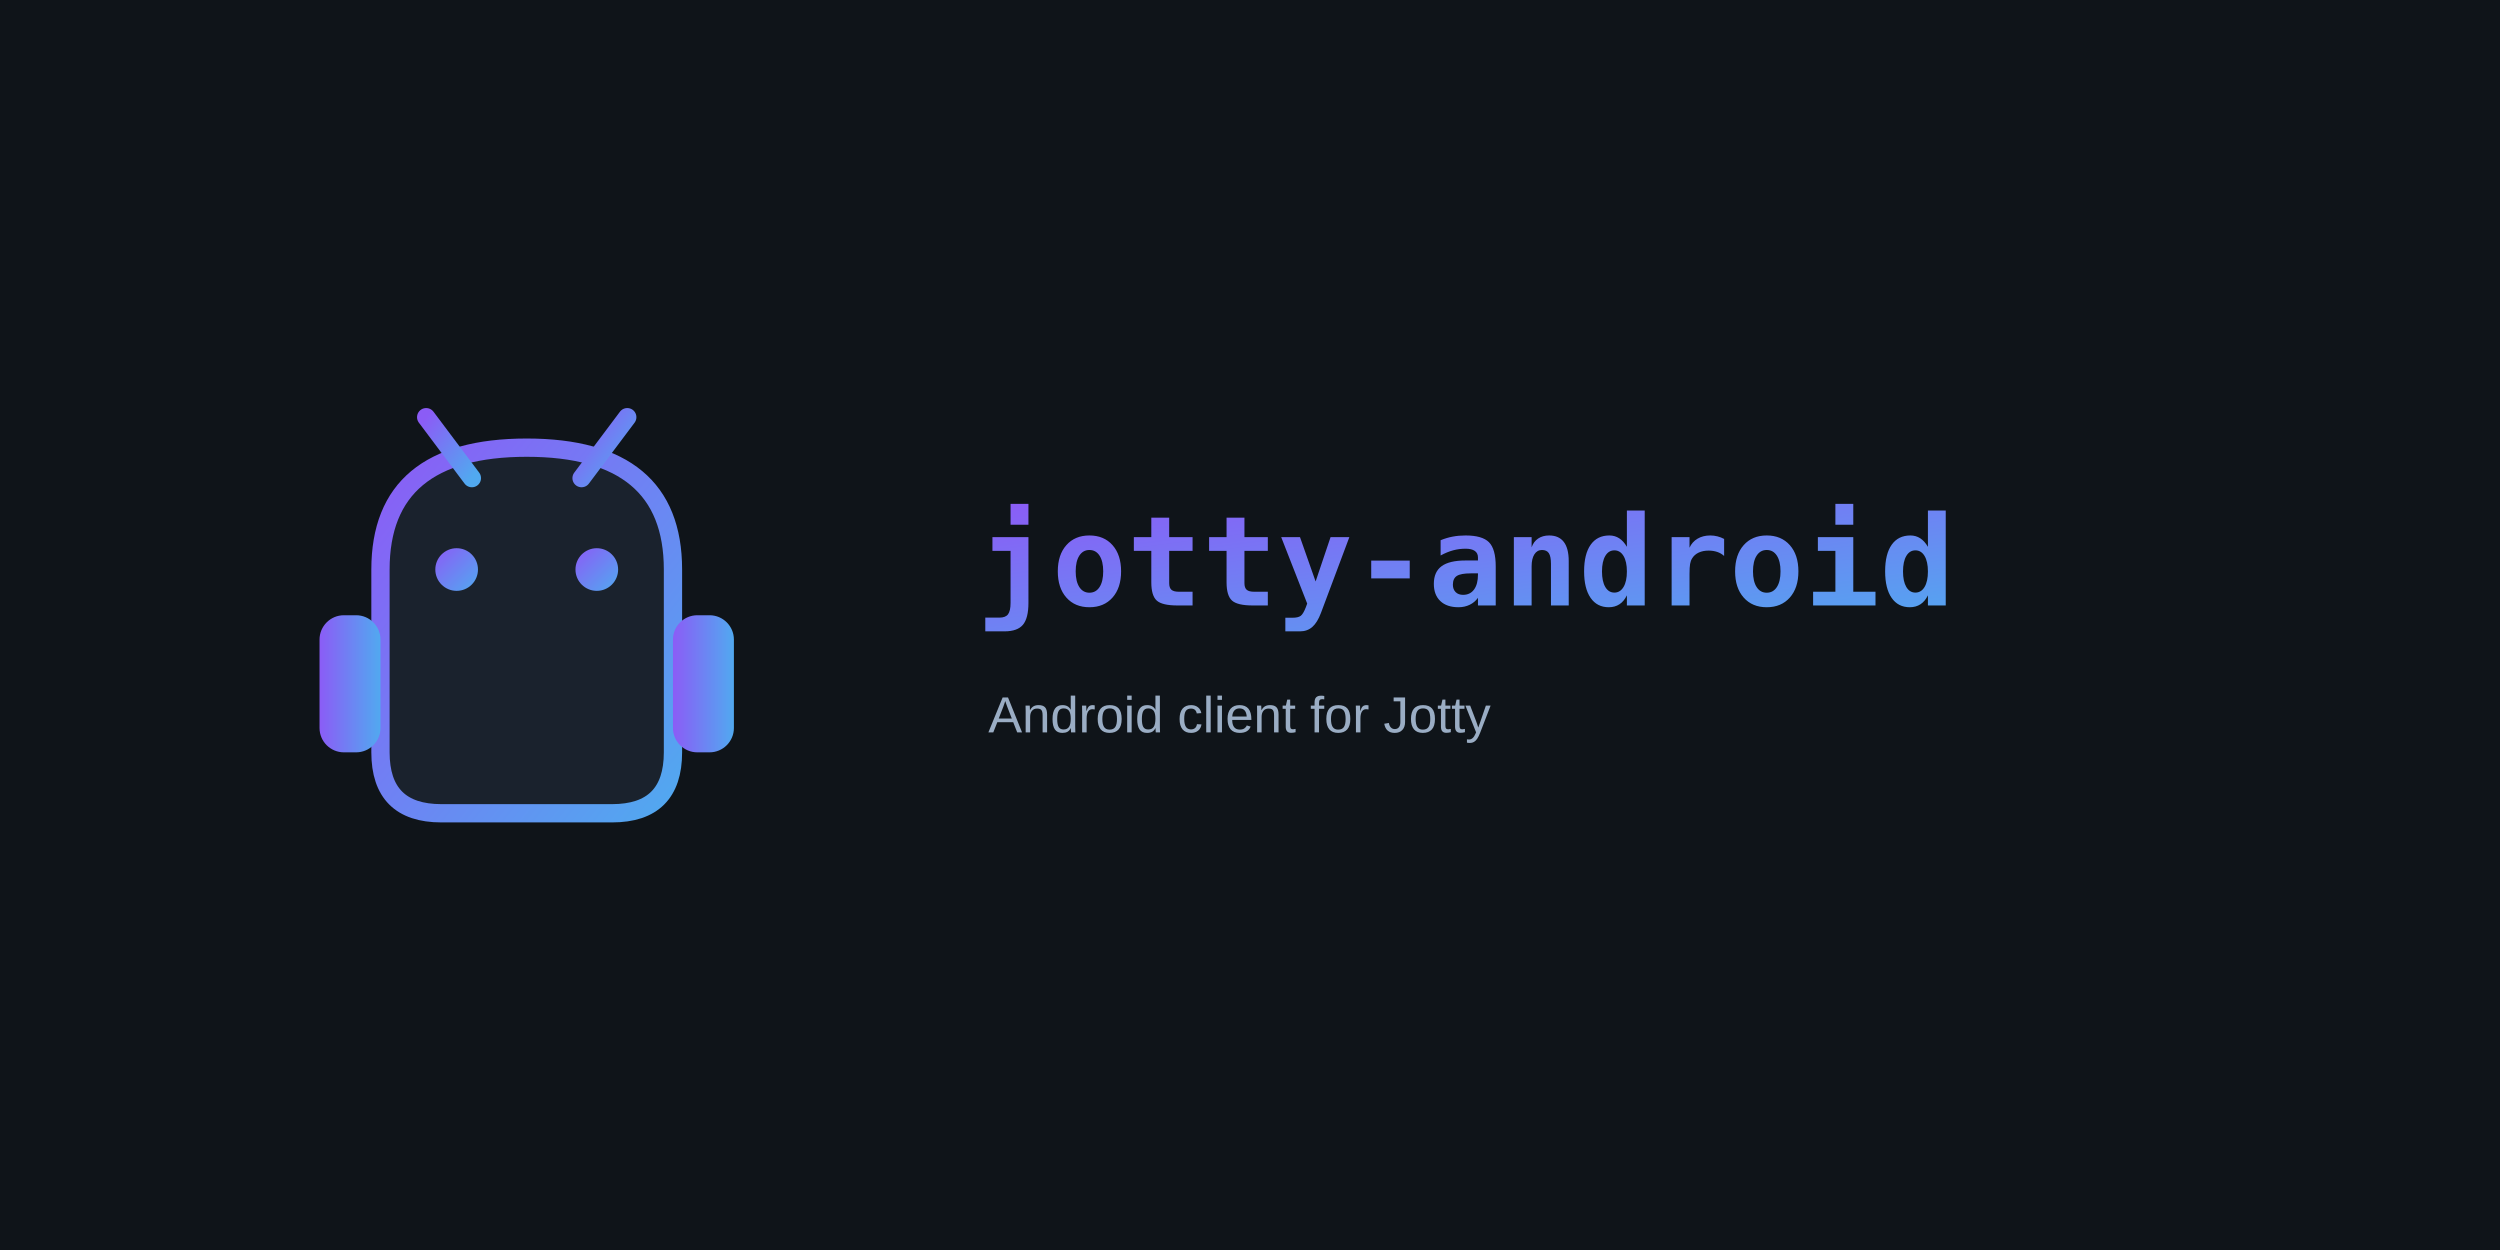
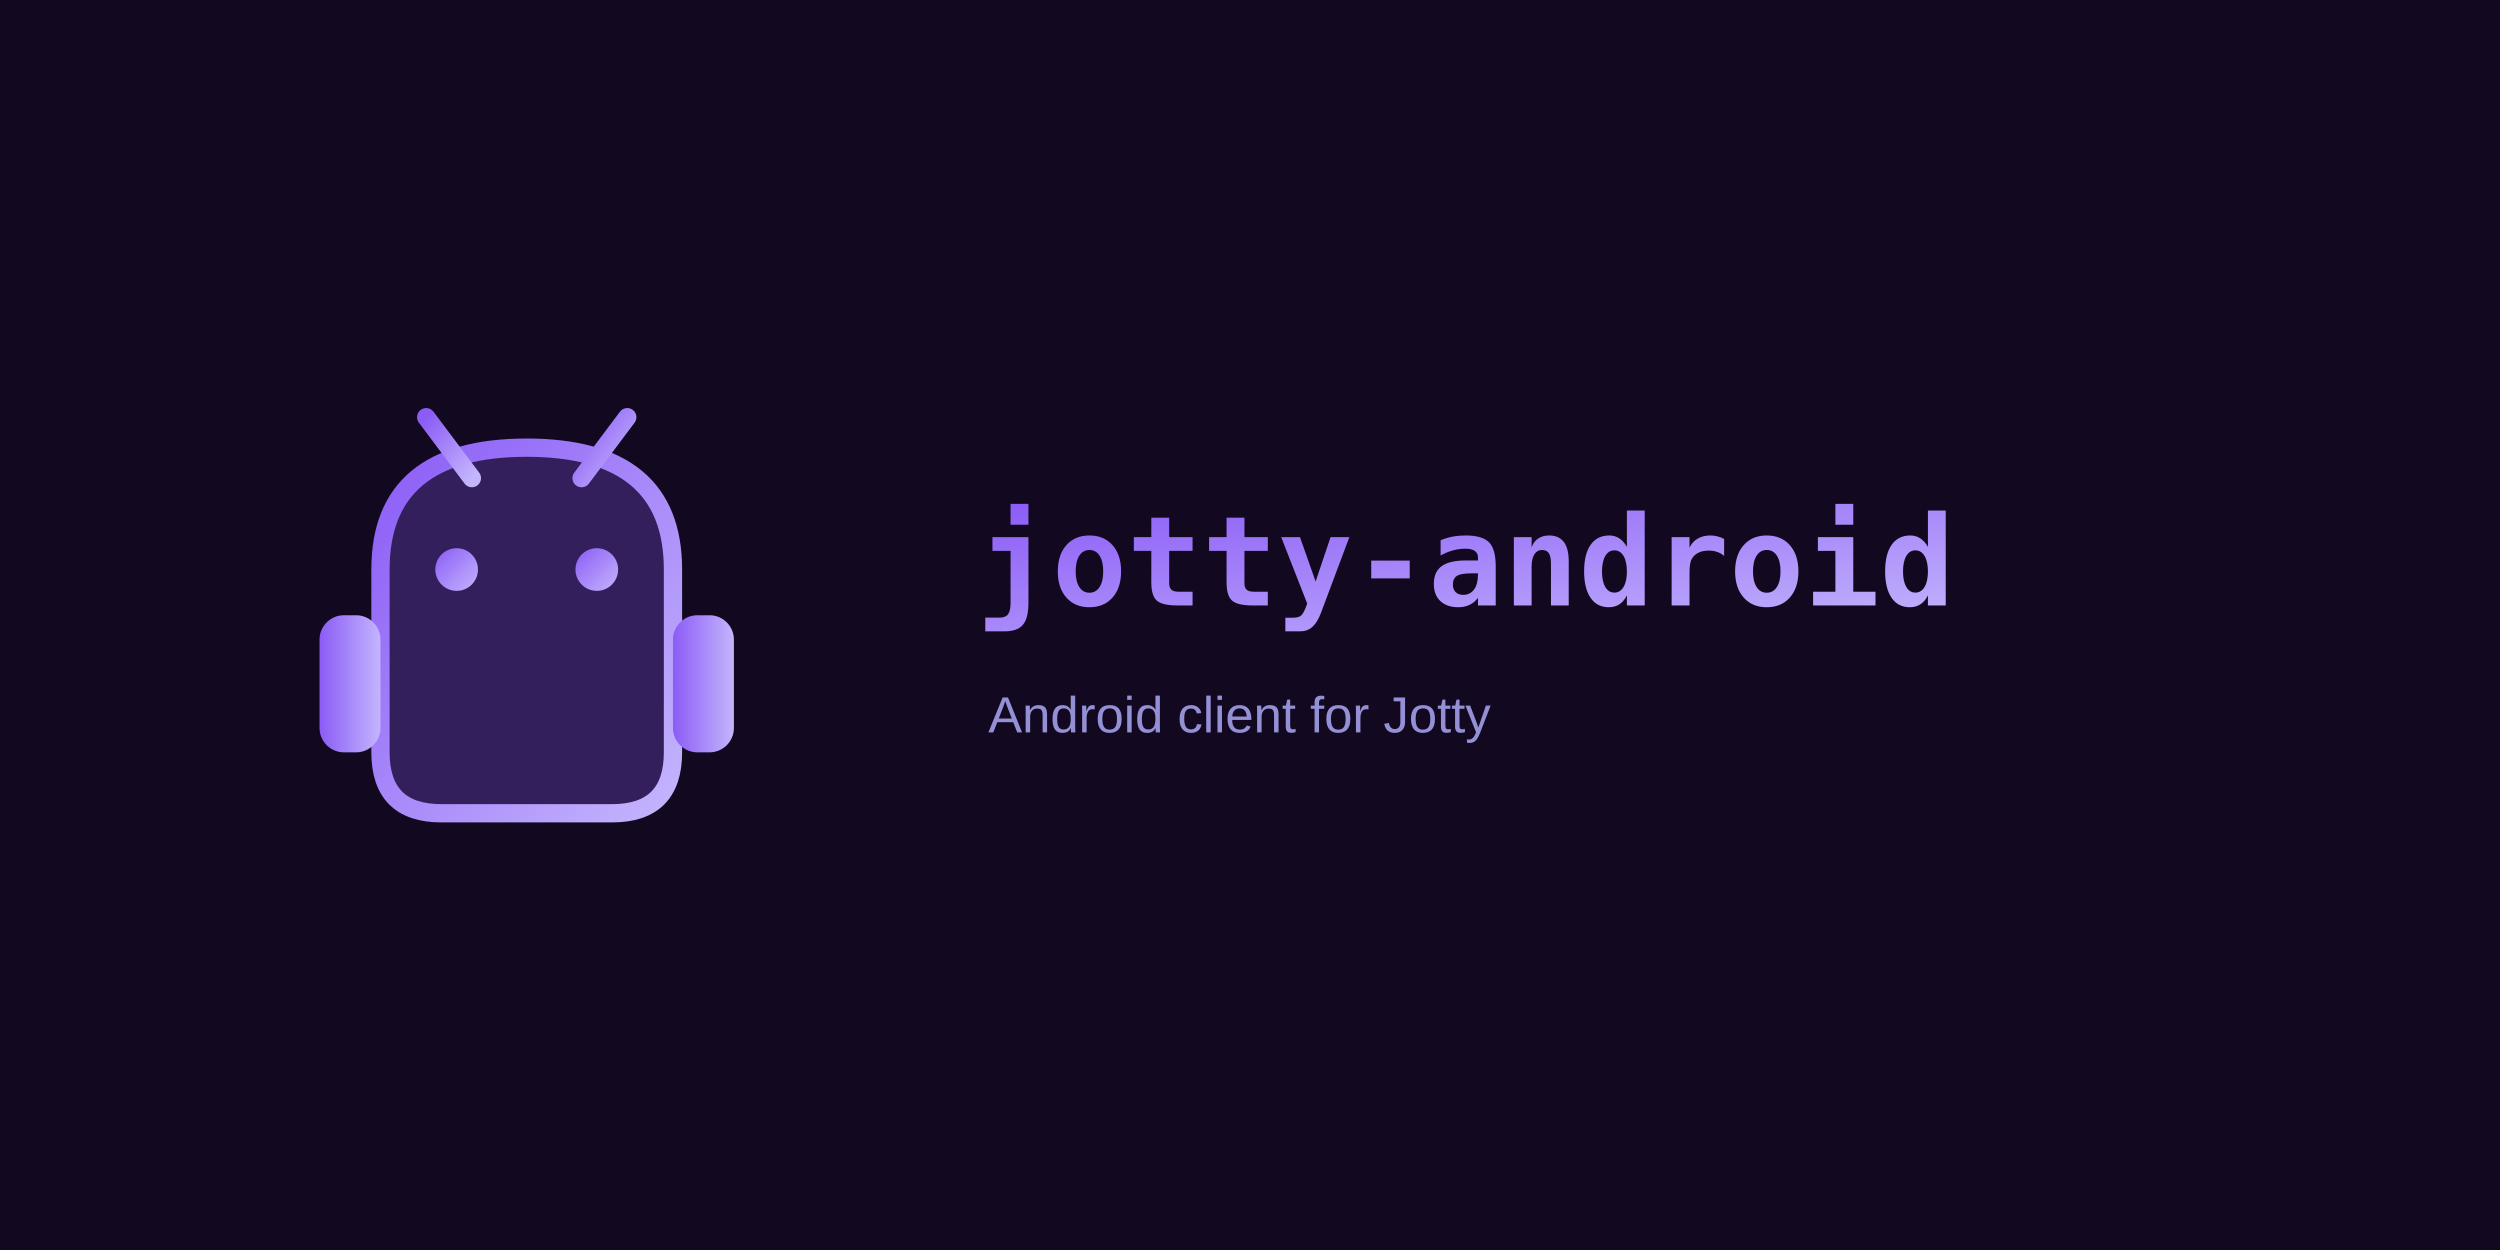
<svg xmlns="http://www.w3.org/2000/svg" viewBox="0 0 1280 640" width="1280" height="640" role="img" aria-label="jotty-android">
  <defs>
    <linearGradient id="ac" x1="0" y1="0" x2="1" y2="1">
      <stop offset="0" stop-color="#8b5cf6" />
-       <stop offset="1" stop-color="#51a9f0" />
+       <stop offset="1" stop-color="#c4b5fd" />
    </linearGradient>
    <linearGradient id="gWarm" x1="0%" y1="0%" x2="100%" y2="0%">
      <stop offset="0%" stop-color="#8b5cf6" />
-       <stop offset="100%" stop-color="#51a9f0" />
+       <stop offset="100%" stop-color="#c4b5fd" />
    </linearGradient>
    <linearGradient id="canvasGrad" x1="0%" y1="0%" x2="100%" y2="100%">
-       <stop offset="0%" stop-color="#0a0e14" />
-       <stop offset="45%" stop-color="#151c28" />
-       <stop offset="100%" stop-color="#0c1820" />
-     </linearGradient>
-     <linearGradient id="bg" x1="0" y1="0" x2="1" y2="1">
-       <stop offset="0" stop-color="#1e1b4b" />
-       <stop offset="0.55" stop-color="#0f3a4a" />
-       <stop offset="1" stop-color="#0f766e" />
+       <stop offset="0%" stop-color="#120e1f" />
+       <stop offset="45%" stop-color="#2c1a4e" />
+       <stop offset="100%" stop-color="#12081f" />
    </linearGradient>
    <radialGradient id="glowA" cx="18%" cy="22%" r="55%">
-       <stop offset="0%" stop-color="#8b5cf6" stop-opacity="0.22" />
+       <stop offset="0%" stop-color="#8b5cf6" stop-opacity="0.28" />
      <stop offset="100%" stop-color="#8b5cf6" stop-opacity="0" />
    </radialGradient>
    <radialGradient id="glowB" cx="88%" cy="78%" r="50%">
-       <stop offset="0%" stop-color="#51a9f0" stop-opacity="0.20" />
-       <stop offset="100%" stop-color="#51a9f0" stop-opacity="0" />
+       <stop offset="0%" stop-color="#c4b5fd" stop-opacity="0.24" />
+       <stop offset="100%" stop-color="#c4b5fd" stop-opacity="0" />
    </radialGradient>
  </defs>
-   <rect width="1280" height="640" fill="#0f1419" />
+   <rect width="1280" height="640" fill="#12081f" />
  <g transform="translate(70 120) scale(0.78)">
-     <path d="M160 220 Q160 140 256 140 Q352 140 352 220 L352 340 Q352 380 312 380 L200 380 Q160 380 160 340 Z" fill="#1a222d" stroke="url(#ac)" stroke-width="12" />
+     <path d="M160 220 Q160 140 256 140 Q352 140 352 220 L352 340 Q352 380 312 380 L200 380 Q160 380 160 340 Z" fill="#331f5b" stroke="url(#ac)" stroke-width="12" />
    <circle cx="210" cy="220" r="14" fill="url(#ac)" />
    <circle cx="302" cy="220" r="14" fill="url(#ac)" />
    <line x1="190" y1="120" x2="220" y2="160" stroke="url(#ac)" stroke-width="12" stroke-linecap="round" />
    <line x1="322" y1="120" x2="292" y2="160" stroke="url(#ac)" stroke-width="12" stroke-linecap="round" />
    <rect x="120" y="250" width="40" height="90" rx="16" fill="url(#gWarm)" />
    <rect x="352" y="250" width="40" height="90" rx="16" fill="url(#gWarm)" />
  </g>
  <text x="500" y="310" font-family="Consolas, Cascadia Mono, monospace" font-weight="700" font-size="64" fill="url(#ac)">jotty-android</text>
-   <text x="506" y="375" font-family="Segoe UI, Arial, sans-serif" font-size="26" fill="#9aadc4">Android client for Jotty</text>
+   <text x="506" y="375" font-family="Segoe UI, Arial, sans-serif" font-size="26" fill="#9490d5">Android client for Jotty</text>
</svg>
